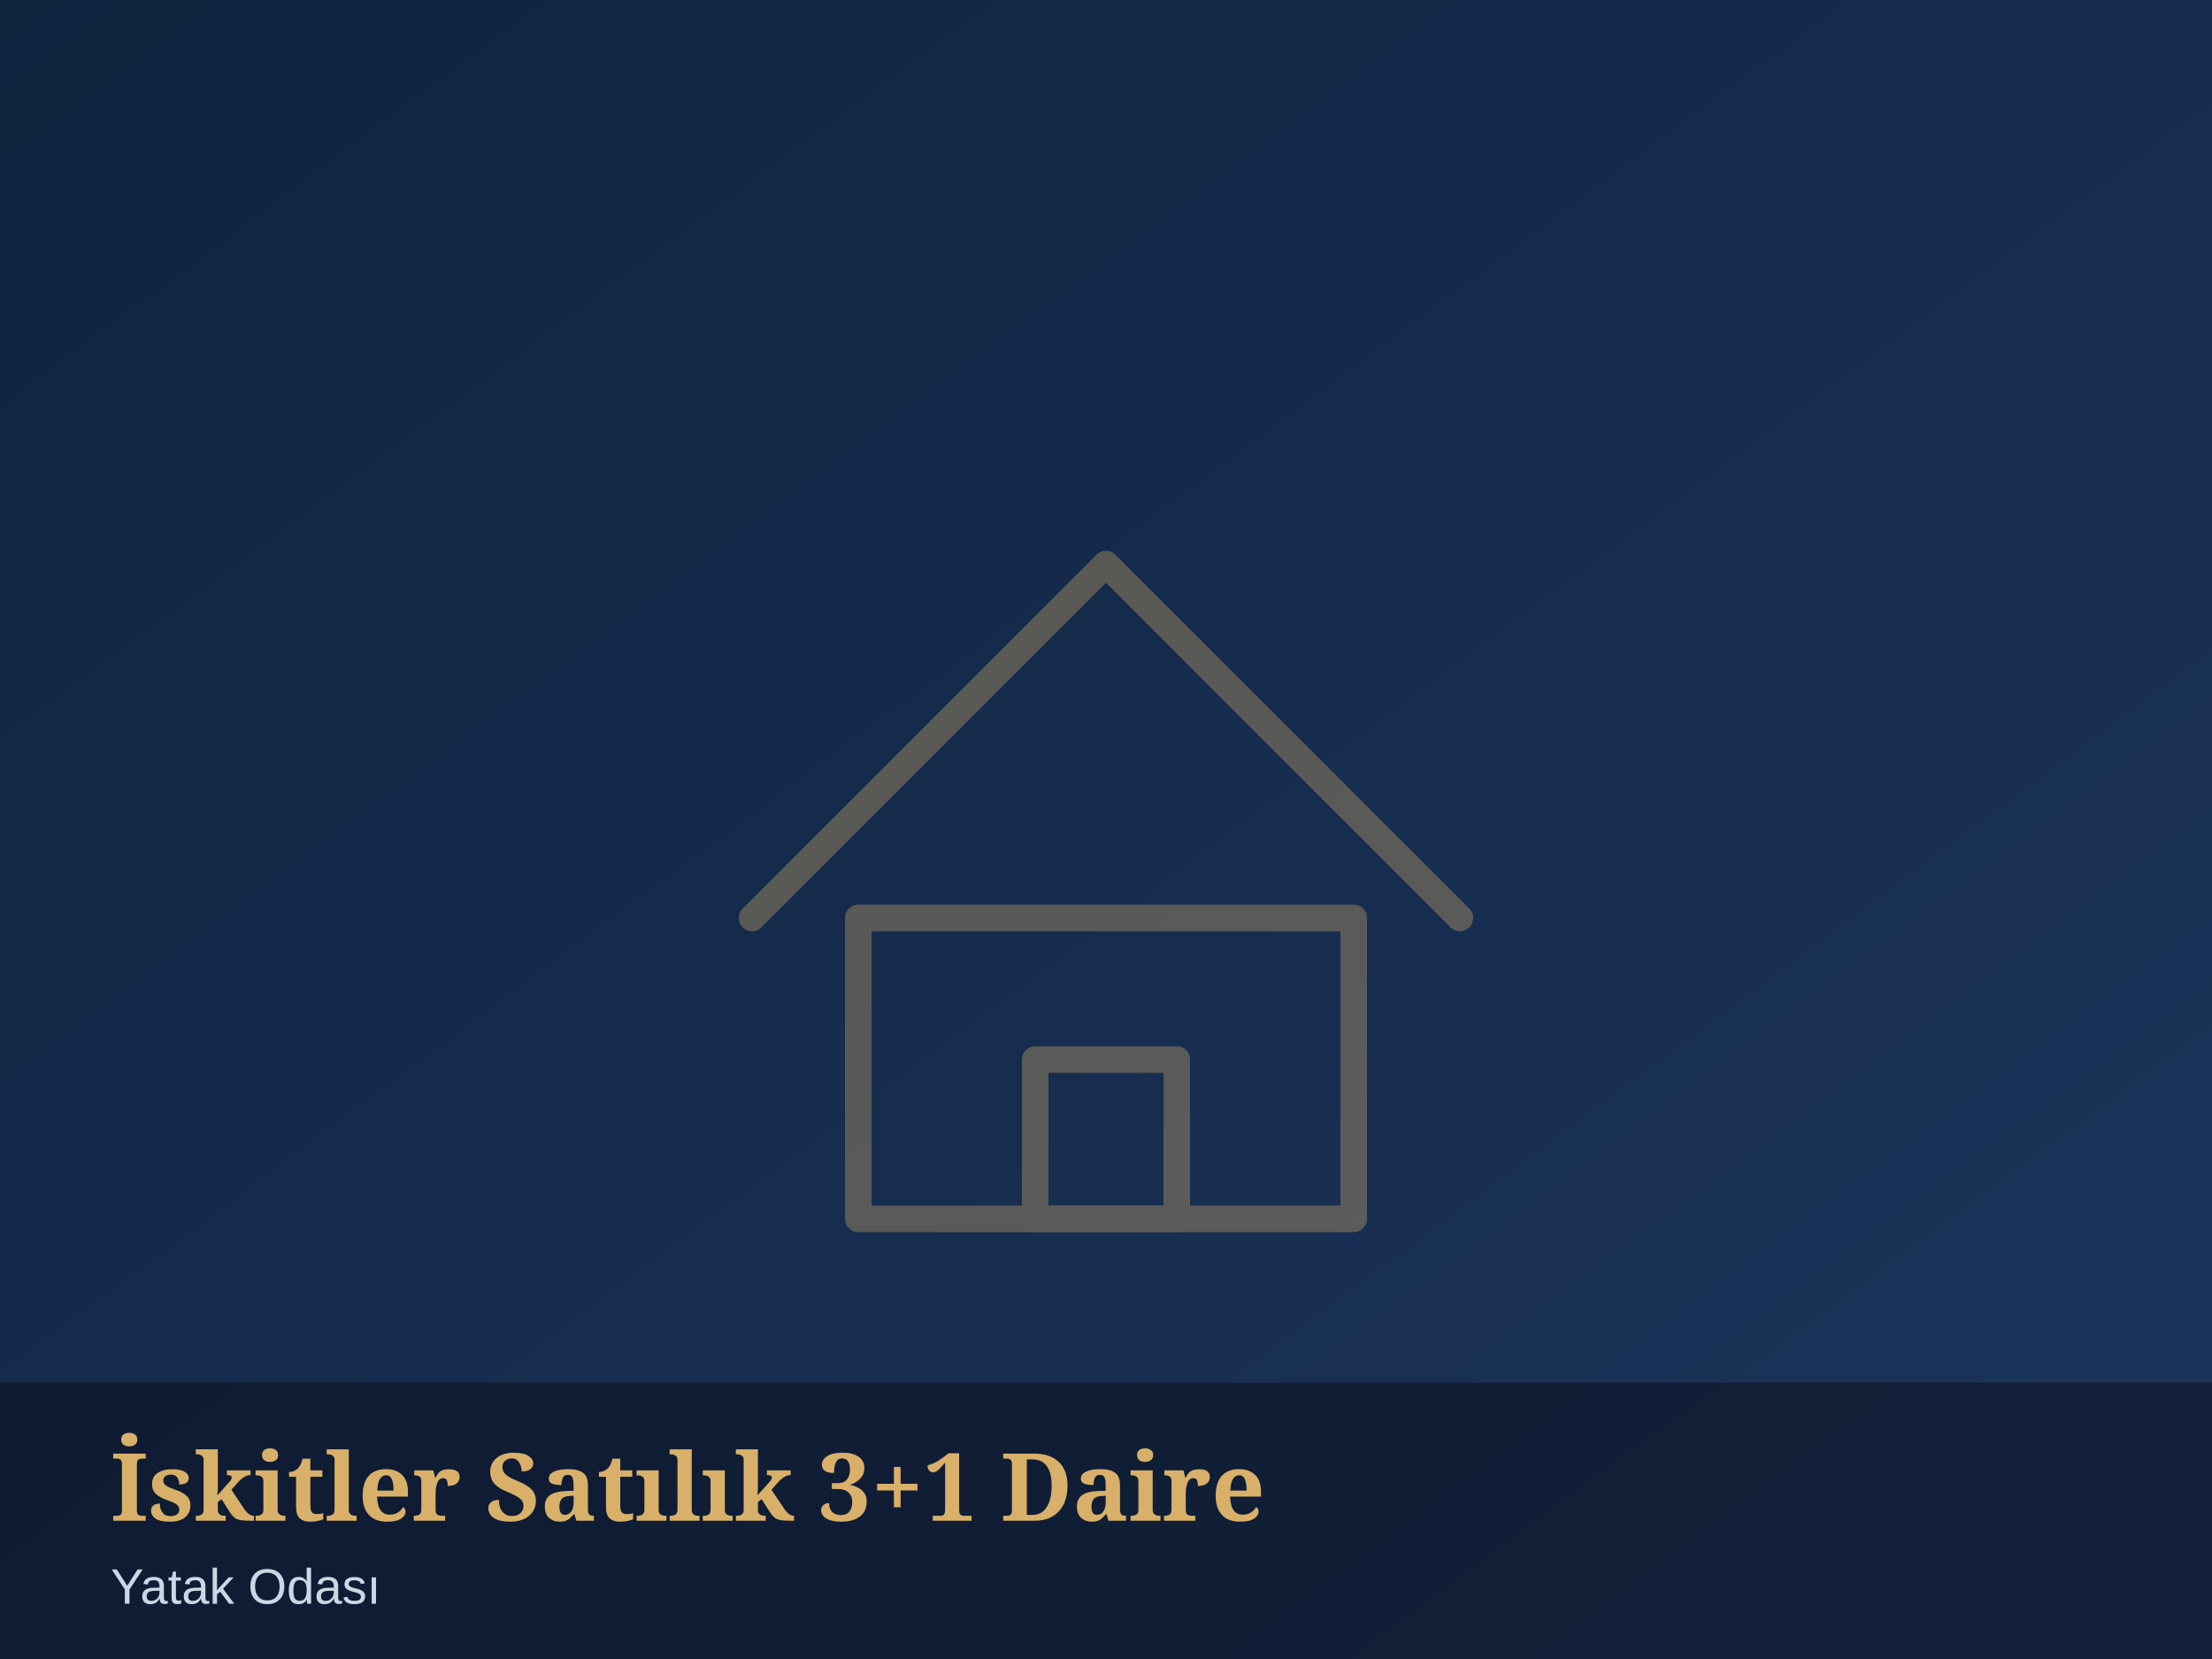
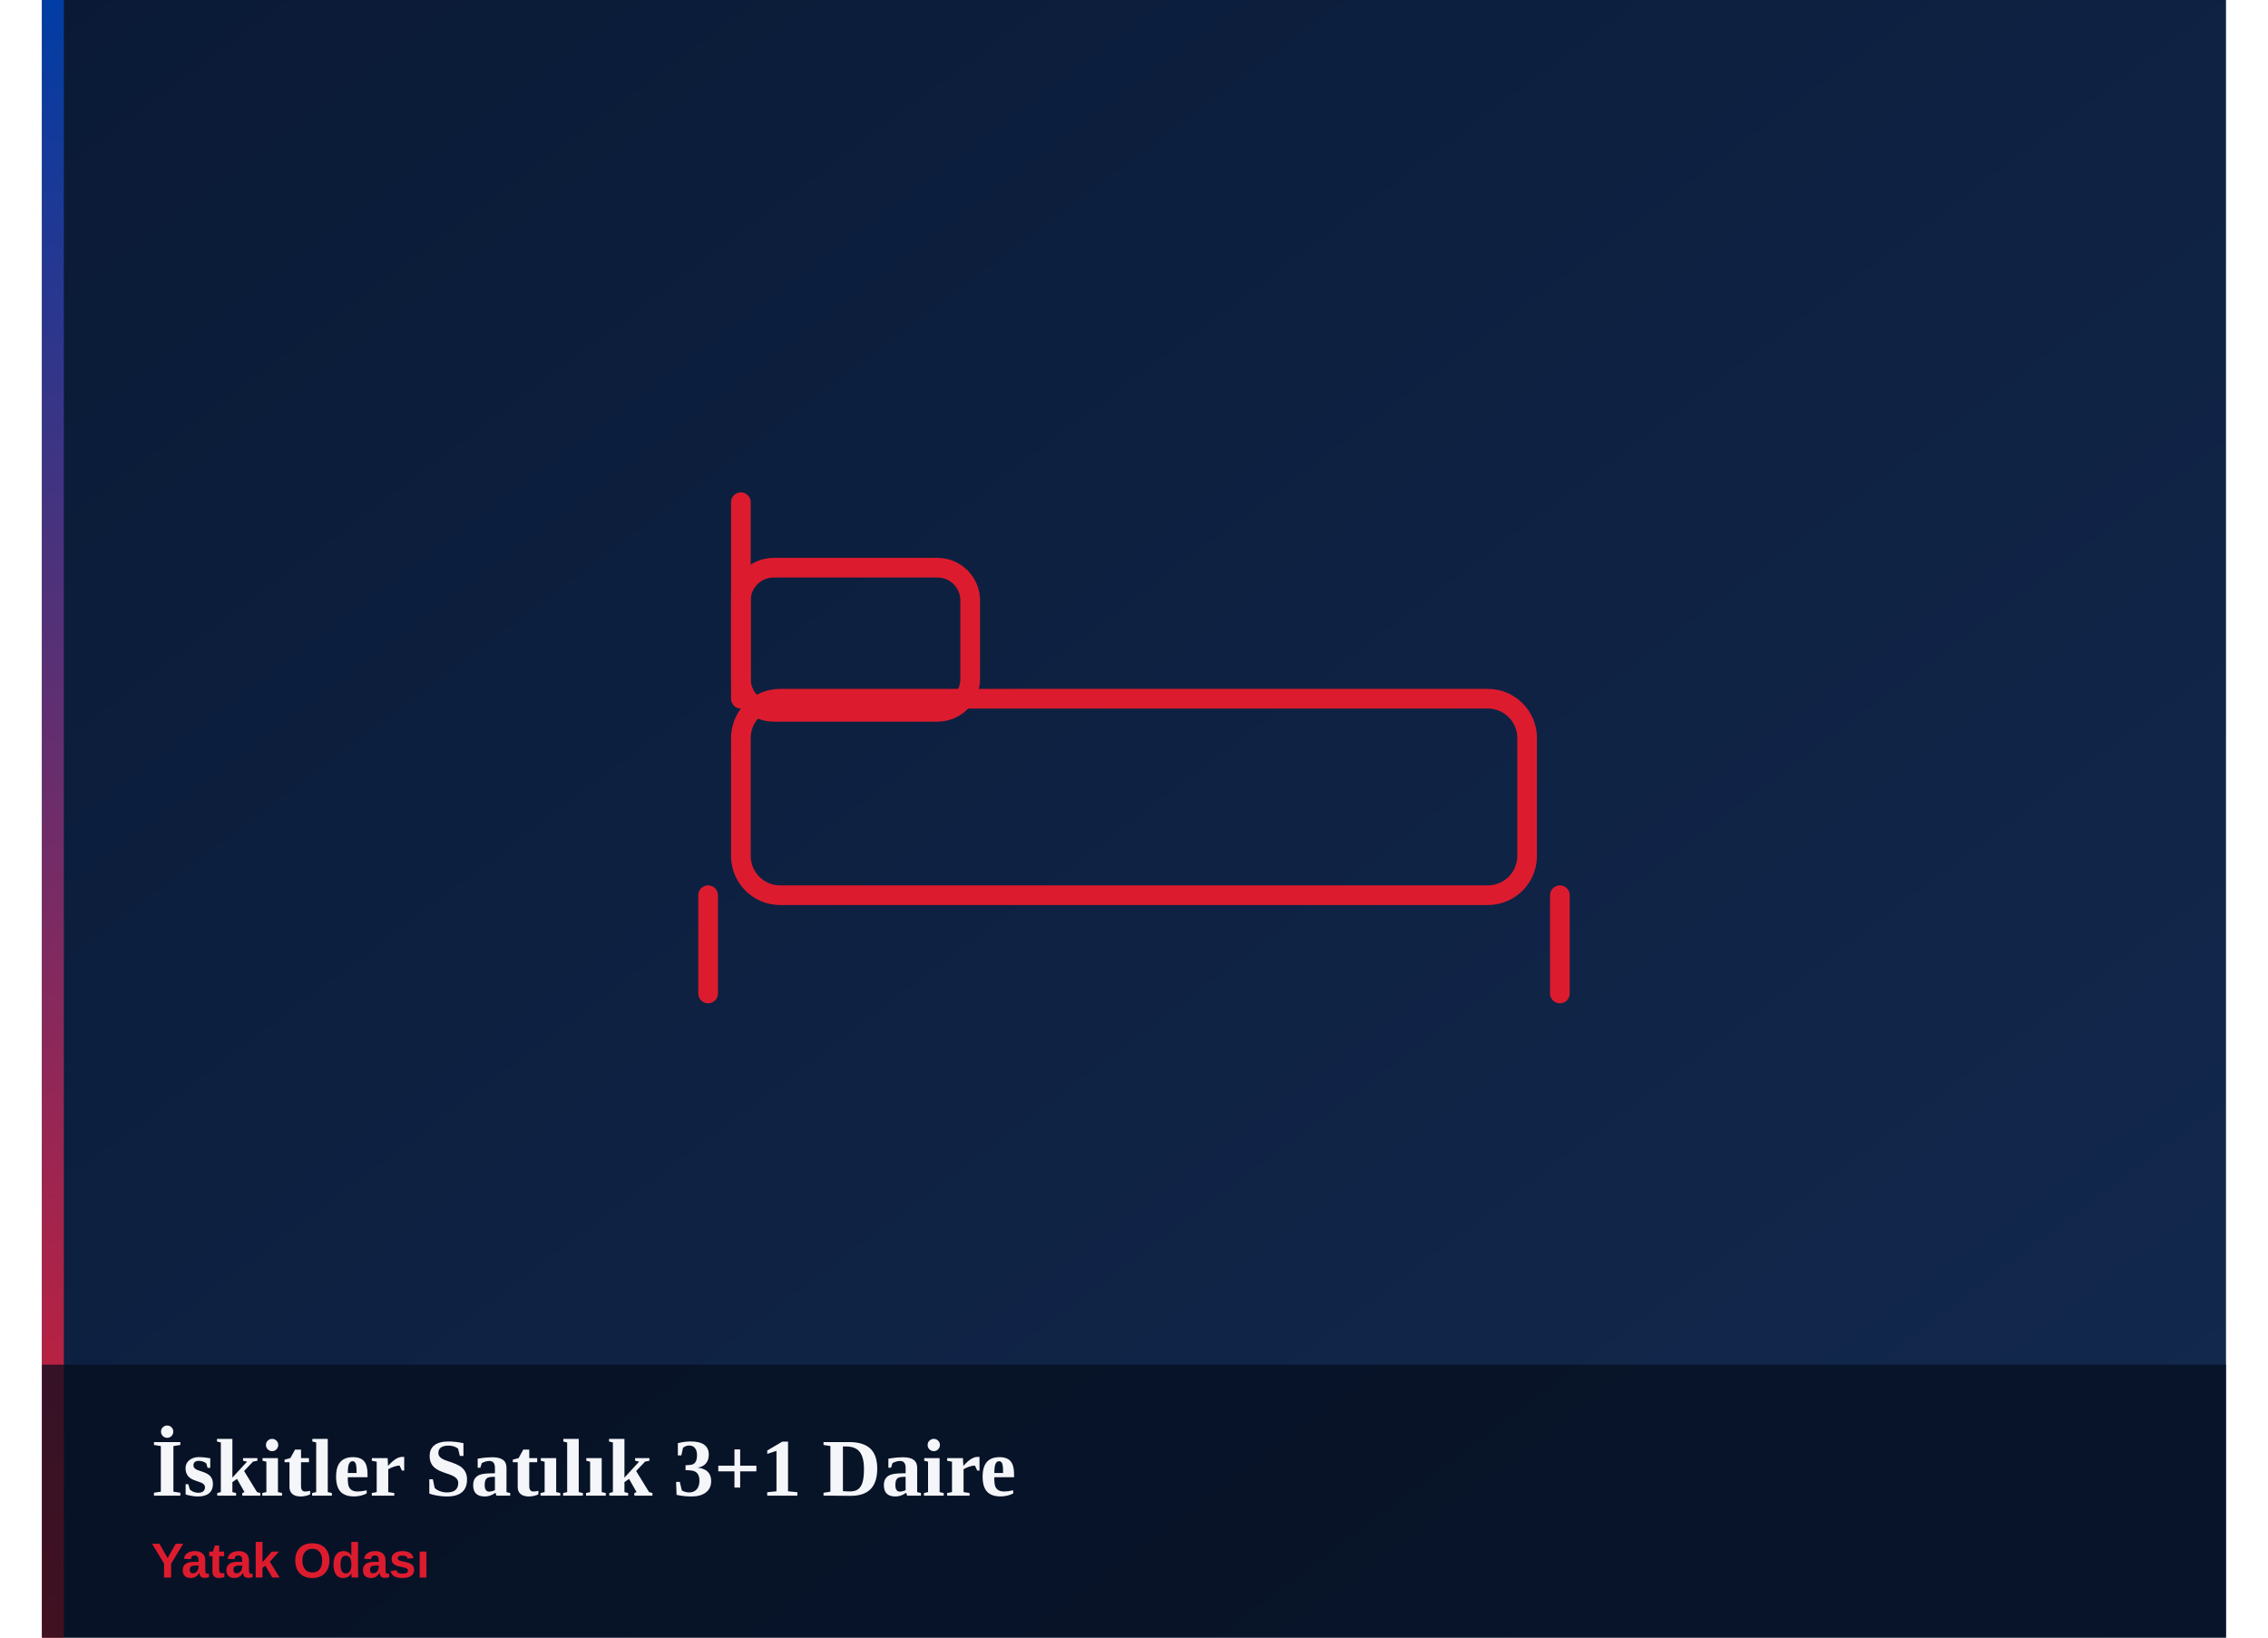
- <svg xmlns="http://www.w3.org/2000/svg" viewBox="0 0 800 600" width="800" height="600" role="img" aria-label="İskitler Satılık 3+1 Daire">
+ <svg xmlns="http://www.w3.org/2000/svg" viewBox="0 0 800 600" width="900" height="650" role="img" aria-label="İskitler Satılık 3+1 Daire - Yatak Odası">
  <defs>
-     <linearGradient id="g3" x1="0" y1="0" x2="1" y2="1">
-       <stop offset="0%" stop-color="#10233f" />
-       <stop offset="100%" stop-color="#1c355c" />
+     <linearGradient id="bg" x1="0" y1="0" x2="1" y2="1">
+       <stop offset="0%" stop-color="#0a1a36" />
+       <stop offset="100%" stop-color="#13294f" />
+     </linearGradient>
+     <linearGradient id="stripe" x1="0" y1="0" x2="0" y2="1">
+       <stop offset="0%" stop-color="#003da5" />
+       <stop offset="100%" stop-color="#dc1c2e" />
    </linearGradient>
  </defs>
-   <rect width="800" height="600" fill="url(#g3)" />
-   <g transform="translate(400,300) scale(3.2)" fill="none" stroke="#d8b06a" stroke-width="3" stroke-linejoin="round" stroke-linecap="round" opacity="0.35">
-     <path d="M -40 10 L 0 -30 L 40 10" />
-     <rect x="-28" y="10" width="56" height="34" />
-     <rect x="-8" y="26" width="16" height="18" />
+   <rect width="800" height="600" fill="url(#bg)" />
+   <rect x="0" y="0" width="8" height="600" fill="url(#stripe)" />
+   <g transform="translate(400,280) scale(2.4)" fill="none" stroke="#dc1c2e" stroke-width="3" stroke-linejoin="round" stroke-linecap="round">
+     <rect x="-60" y="-10" width="120" height="30" rx="6" />
+     <rect x="-60" y="-30" width="35" height="22" rx="5" />
+     <line x1="-65" y1="20" x2="-65" y2="35" />
+     <line x1="65" y1="20" x2="65" y2="35" />
+     <line x1="-60" y1="-40" x2="-60" y2="-10" />
  </g>
-   <rect x="0" y="500" width="800" height="100" fill="rgba(10,16,30,0.55)" />
-   <text x="40" y="550" font-family="Georgia, serif" font-size="34" fill="#d8b06a" font-weight="700">İskitler Satılık 3+1 Daire</text>
-   <text x="40" y="580" font-family="Segoe UI, Arial, sans-serif" font-size="18" fill="#cdd6e3">Yatak Odası</text>
+   <rect x="0" y="500" width="800" height="100" fill="rgba(5,13,29,0.72)" />
+   <text x="40" y="548" font-family="Georgia, 'Times New Roman', serif" font-size="30" fill="#f4f6fa" font-weight="700">İskitler Satılık 3+1 Daire</text>
+   <text x="40" y="578" font-family="Segoe UI, Arial, sans-serif" font-size="18" fill="#dc1c2e" font-weight="600">Yatak Odası</text>
</svg>
